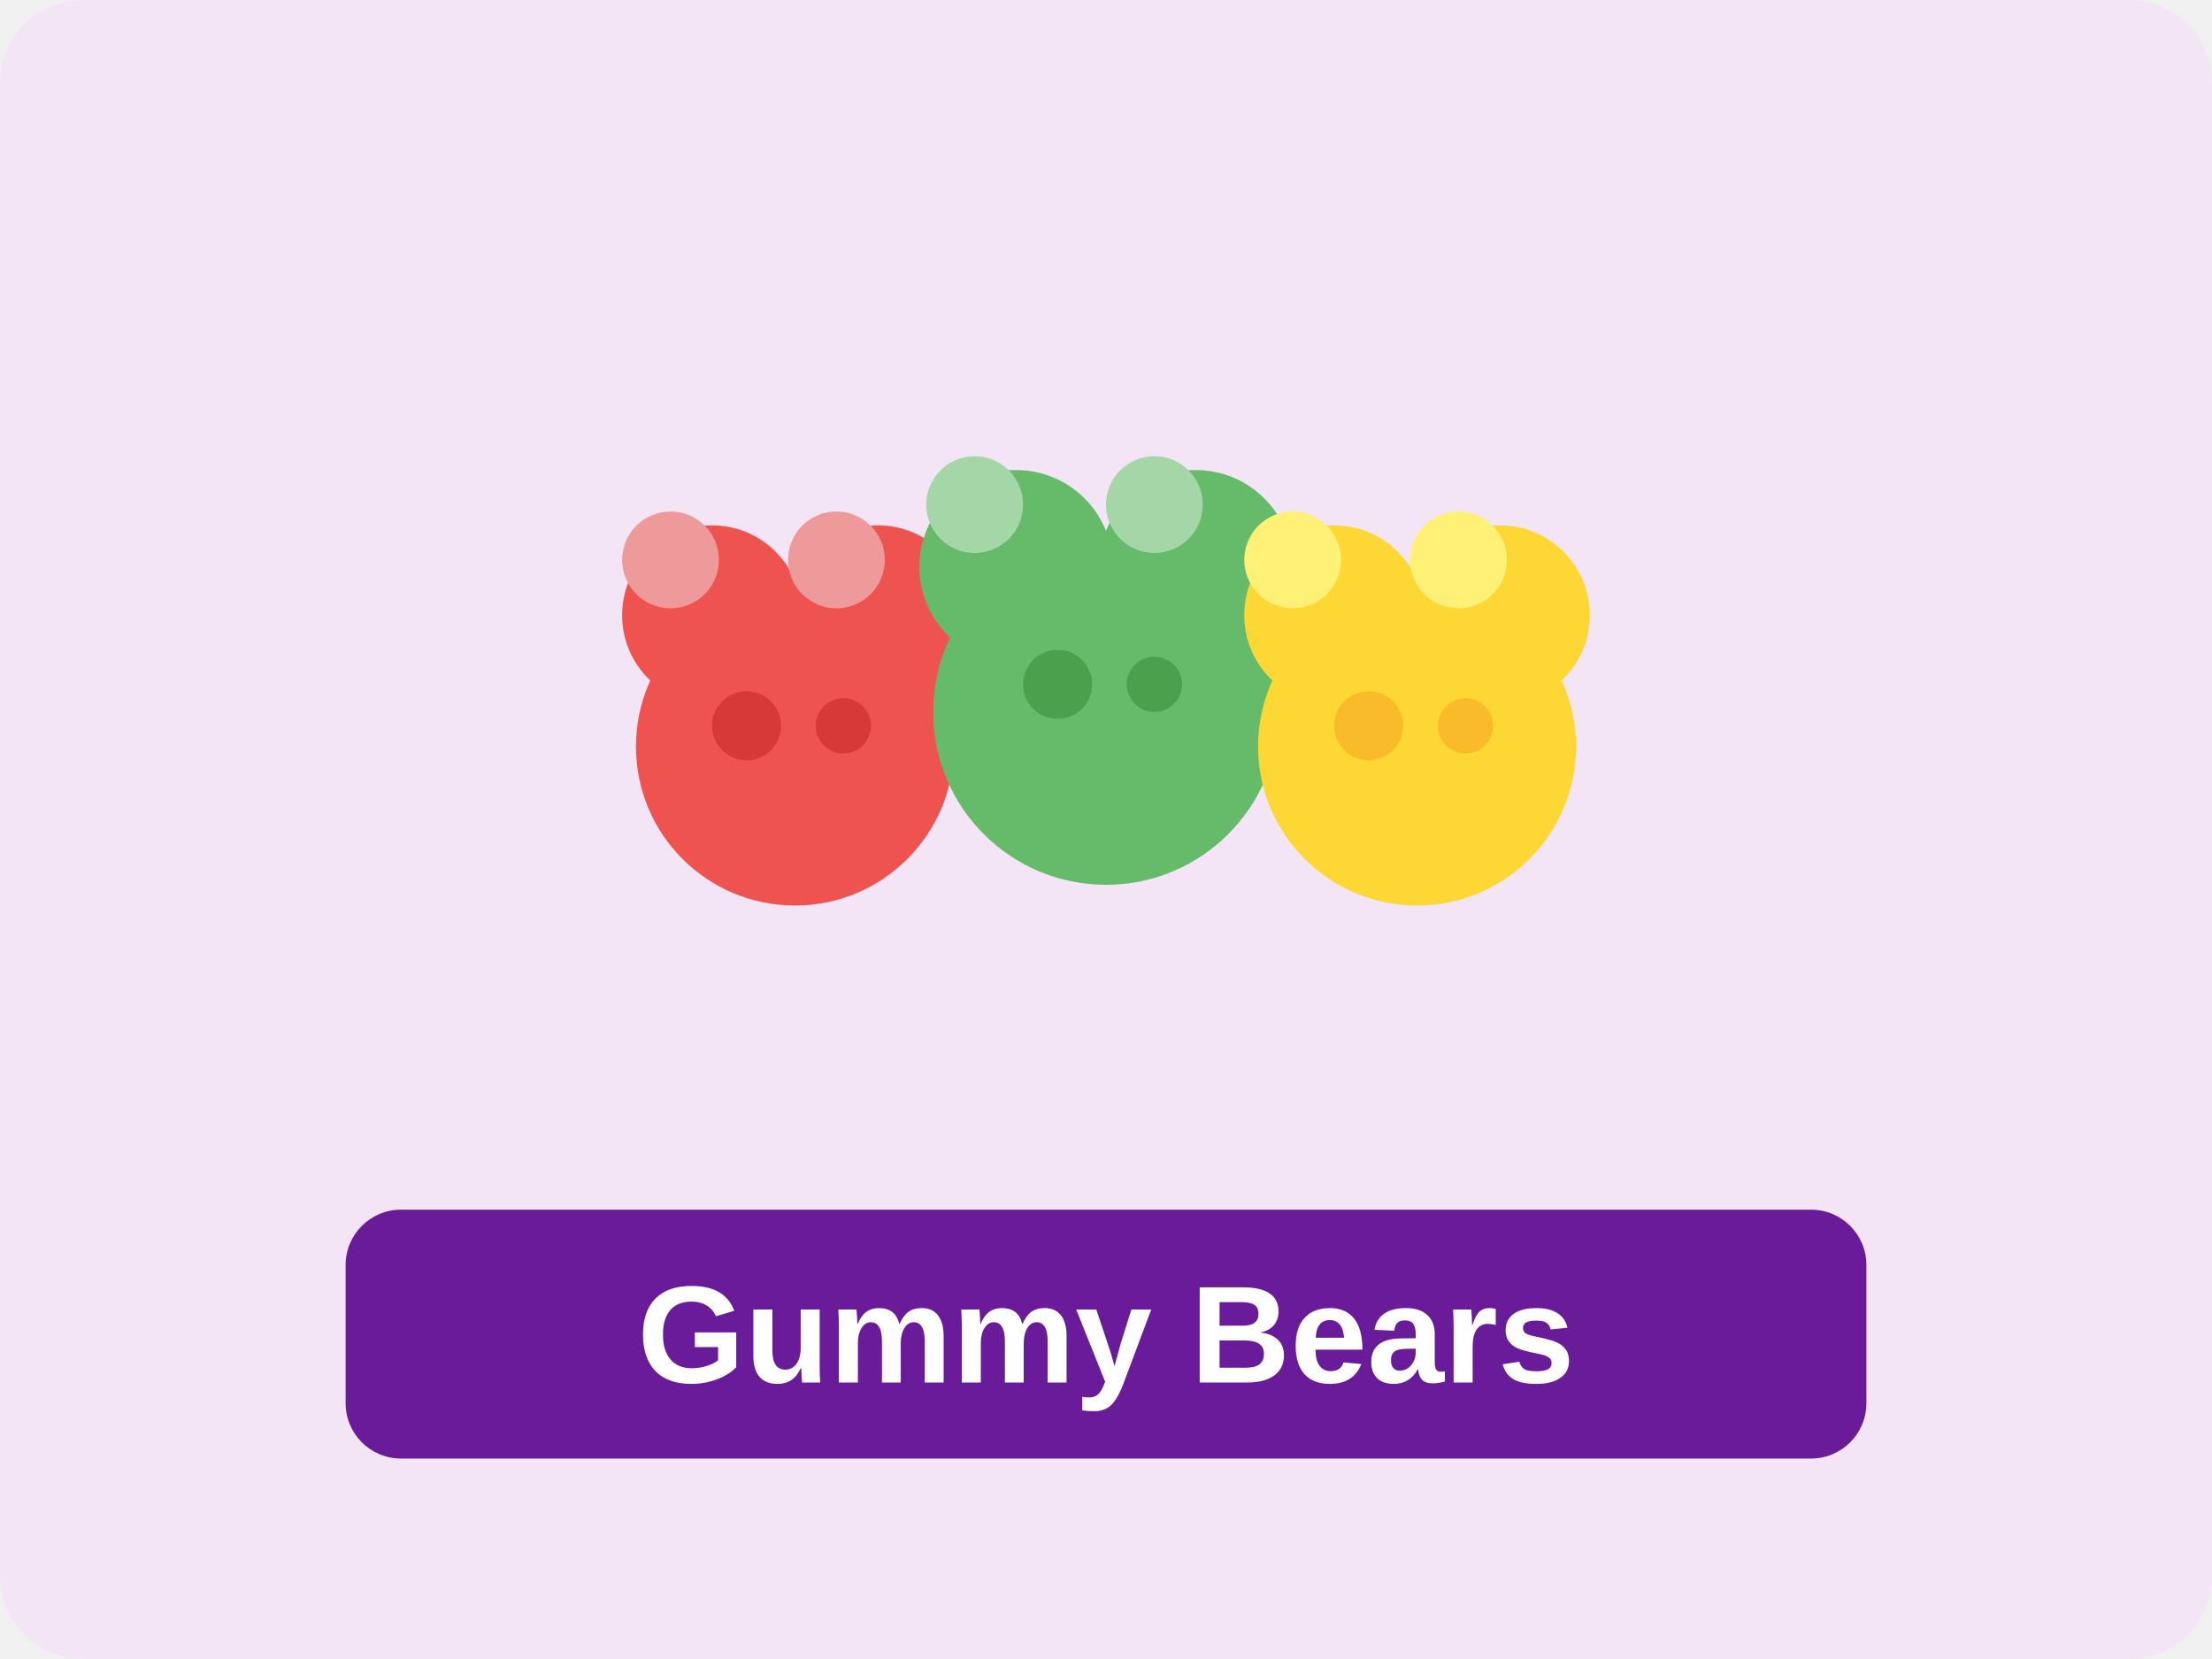
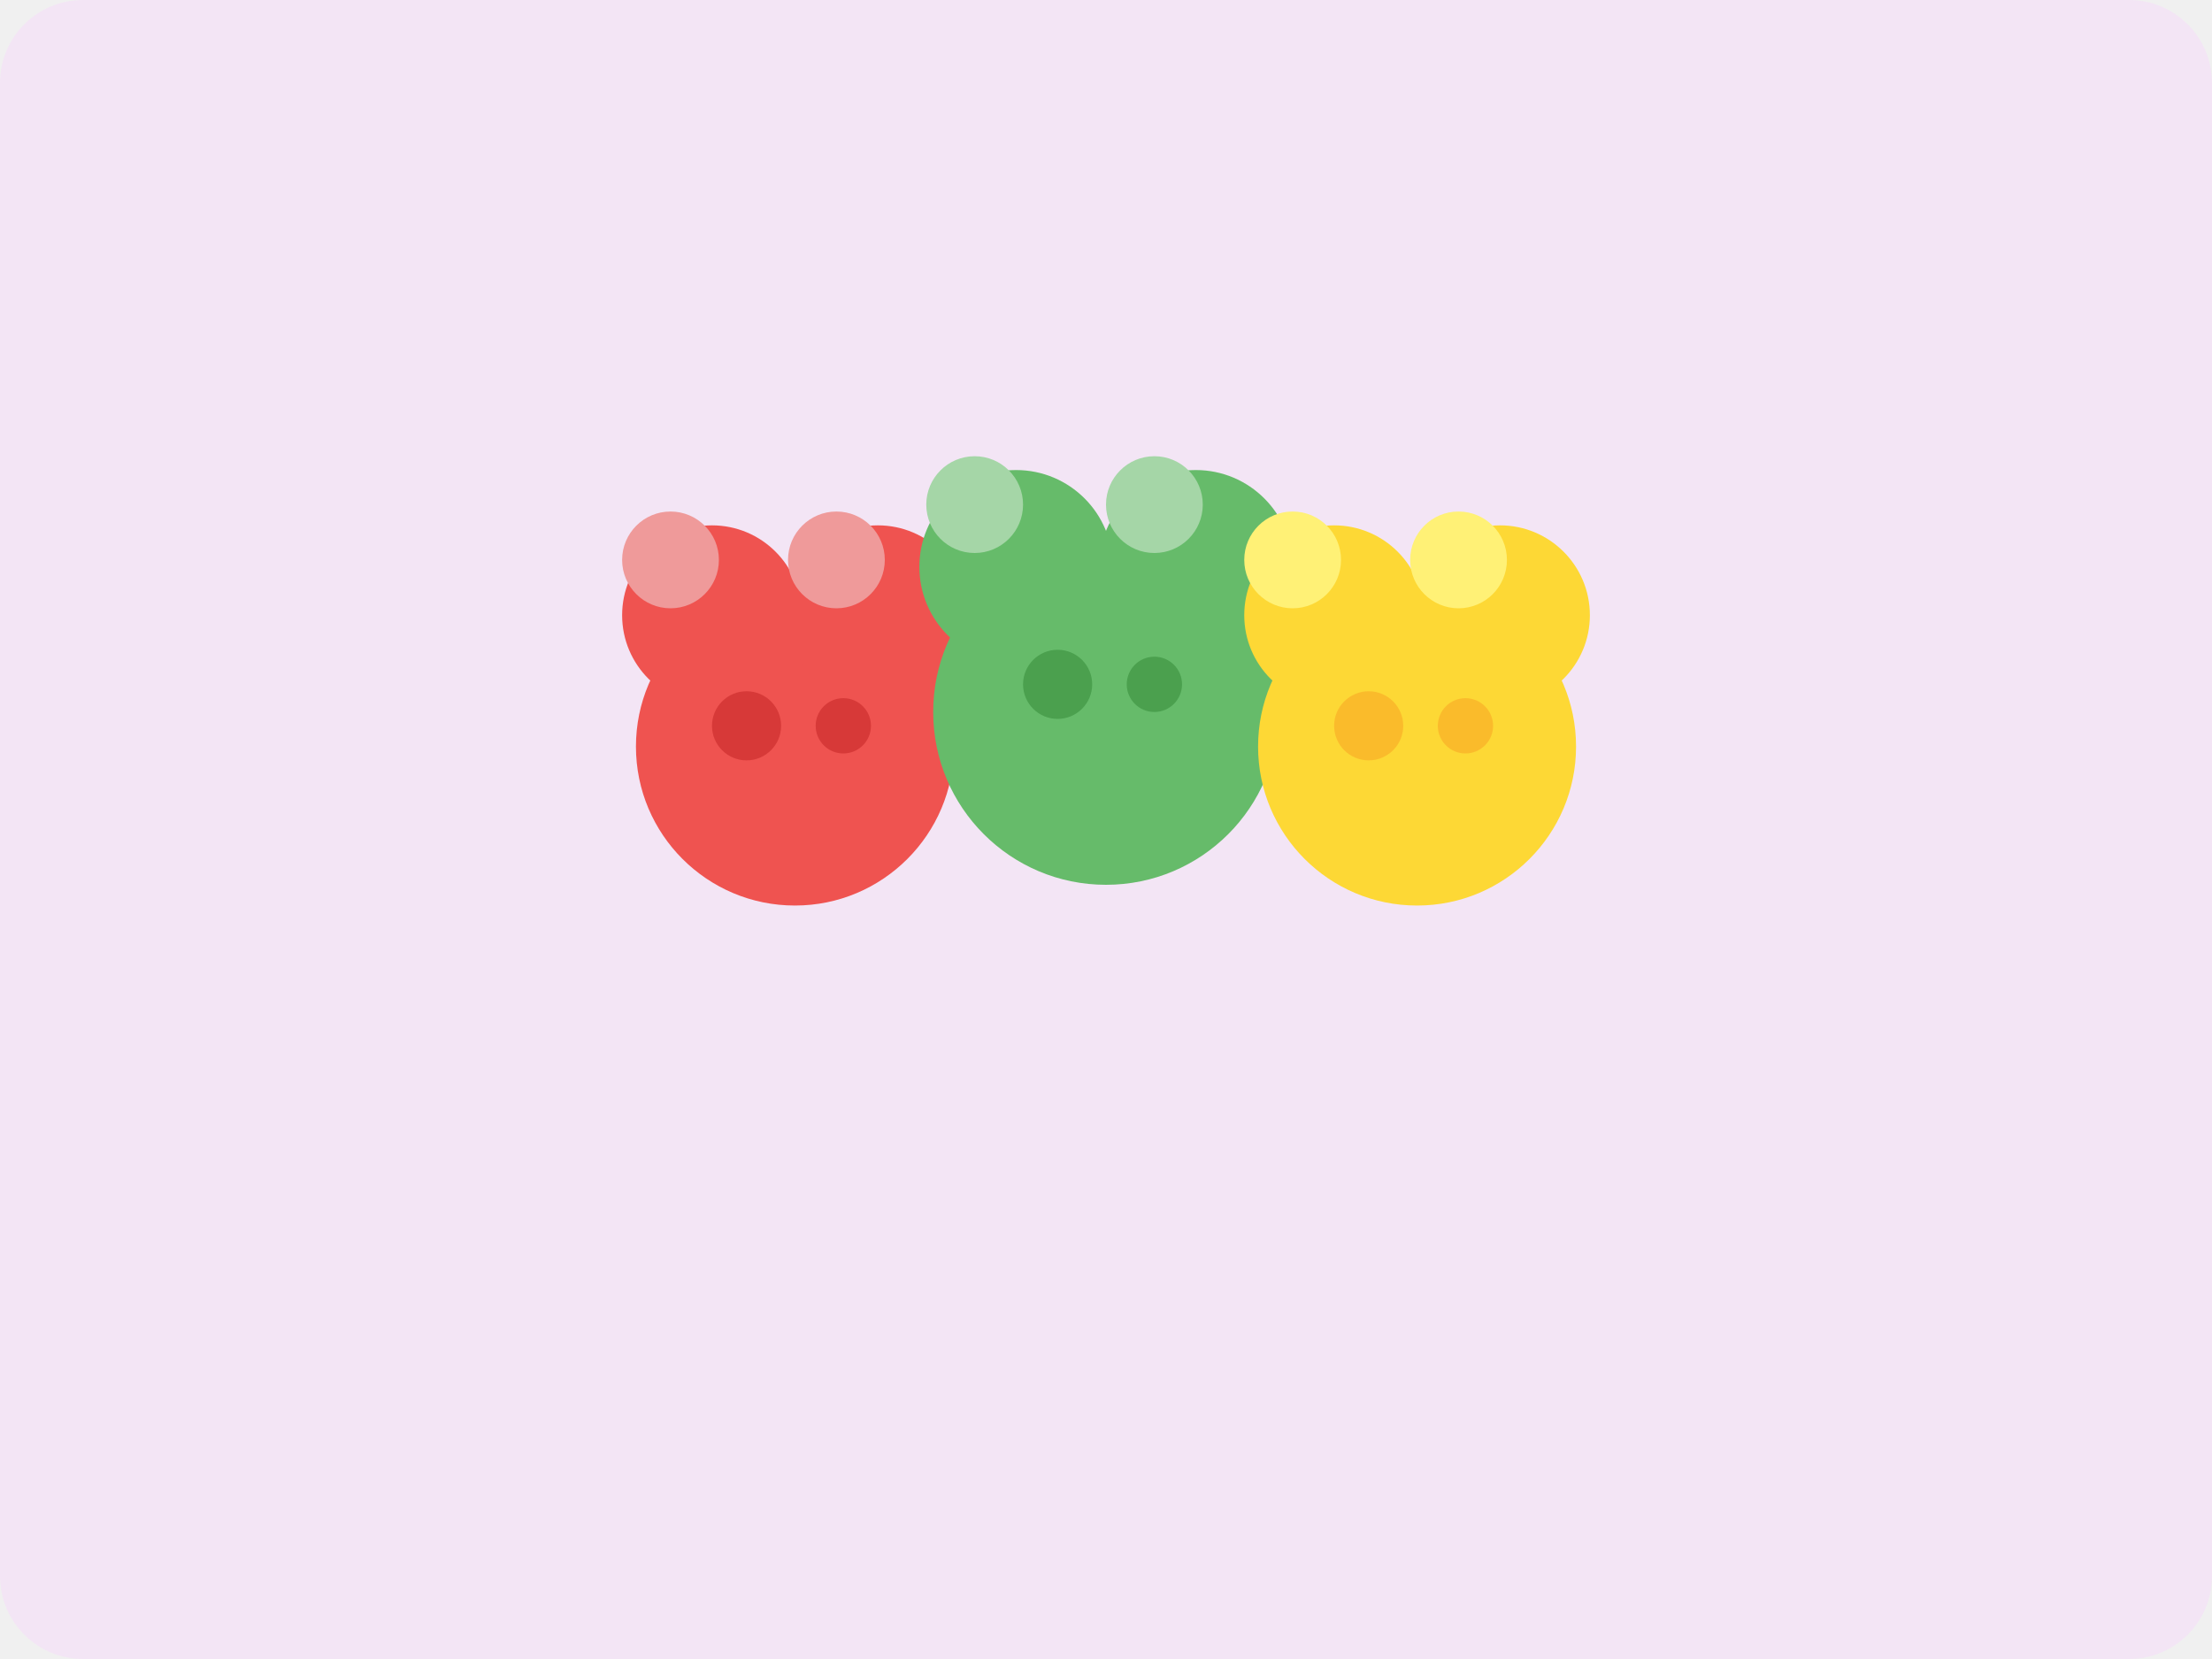
<svg xmlns="http://www.w3.org/2000/svg" width="320" height="240" viewBox="0 0 320 240">
  <rect width="320" height="240" fill="#f3e5f5" rx="12" />
  <circle cx="115" cy="108" r="23" fill="#ef5350" />
  <circle cx="103" cy="89" r="13" fill="#ef5350" />
  <circle cx="127" cy="89" r="13" fill="#ef5350" />
  <circle cx="97" cy="81" r="7" fill="#ef9a9a" />
  <circle cx="121" cy="81" r="7" fill="#ef9a9a" />
  <circle cx="108" cy="105" r="5" fill="#c62828" opacity="0.6" />
  <circle cx="122" cy="105" r="4" fill="#c62828" opacity="0.6" />
  <circle cx="160" cy="103" r="25" fill="#66bb6a" />
  <circle cx="147" cy="82" r="14" fill="#66bb6a" />
  <circle cx="173" cy="82" r="14" fill="#66bb6a" />
  <circle cx="141" cy="73" r="7" fill="#a5d6a7" />
  <circle cx="167" cy="73" r="7" fill="#a5d6a7" />
  <circle cx="153" cy="99" r="5" fill="#388e3c" opacity="0.6" />
  <circle cx="167" cy="99" r="4" fill="#388e3c" opacity="0.6" />
  <circle cx="205" cy="108" r="23" fill="#fdd835" />
  <circle cx="193" cy="89" r="13" fill="#fdd835" />
  <circle cx="217" cy="89" r="13" fill="#fdd835" />
  <circle cx="187" cy="81" r="7" fill="#fff176" />
  <circle cx="211" cy="81" r="7" fill="#fff176" />
  <circle cx="198" cy="105" r="5" fill="#f9a825" opacity="0.6" />
  <circle cx="212" cy="105" r="4" fill="#f9a825" opacity="0.6" />
-   <rect x="50" y="175" width="220" height="36" rx="8" fill="#6a1b9a" />
-   <text x="160" y="200" text-anchor="middle" font-family="Arial,sans-serif" font-size="20" font-weight="bold" fill="white">Gummy Bears</text>
</svg>
